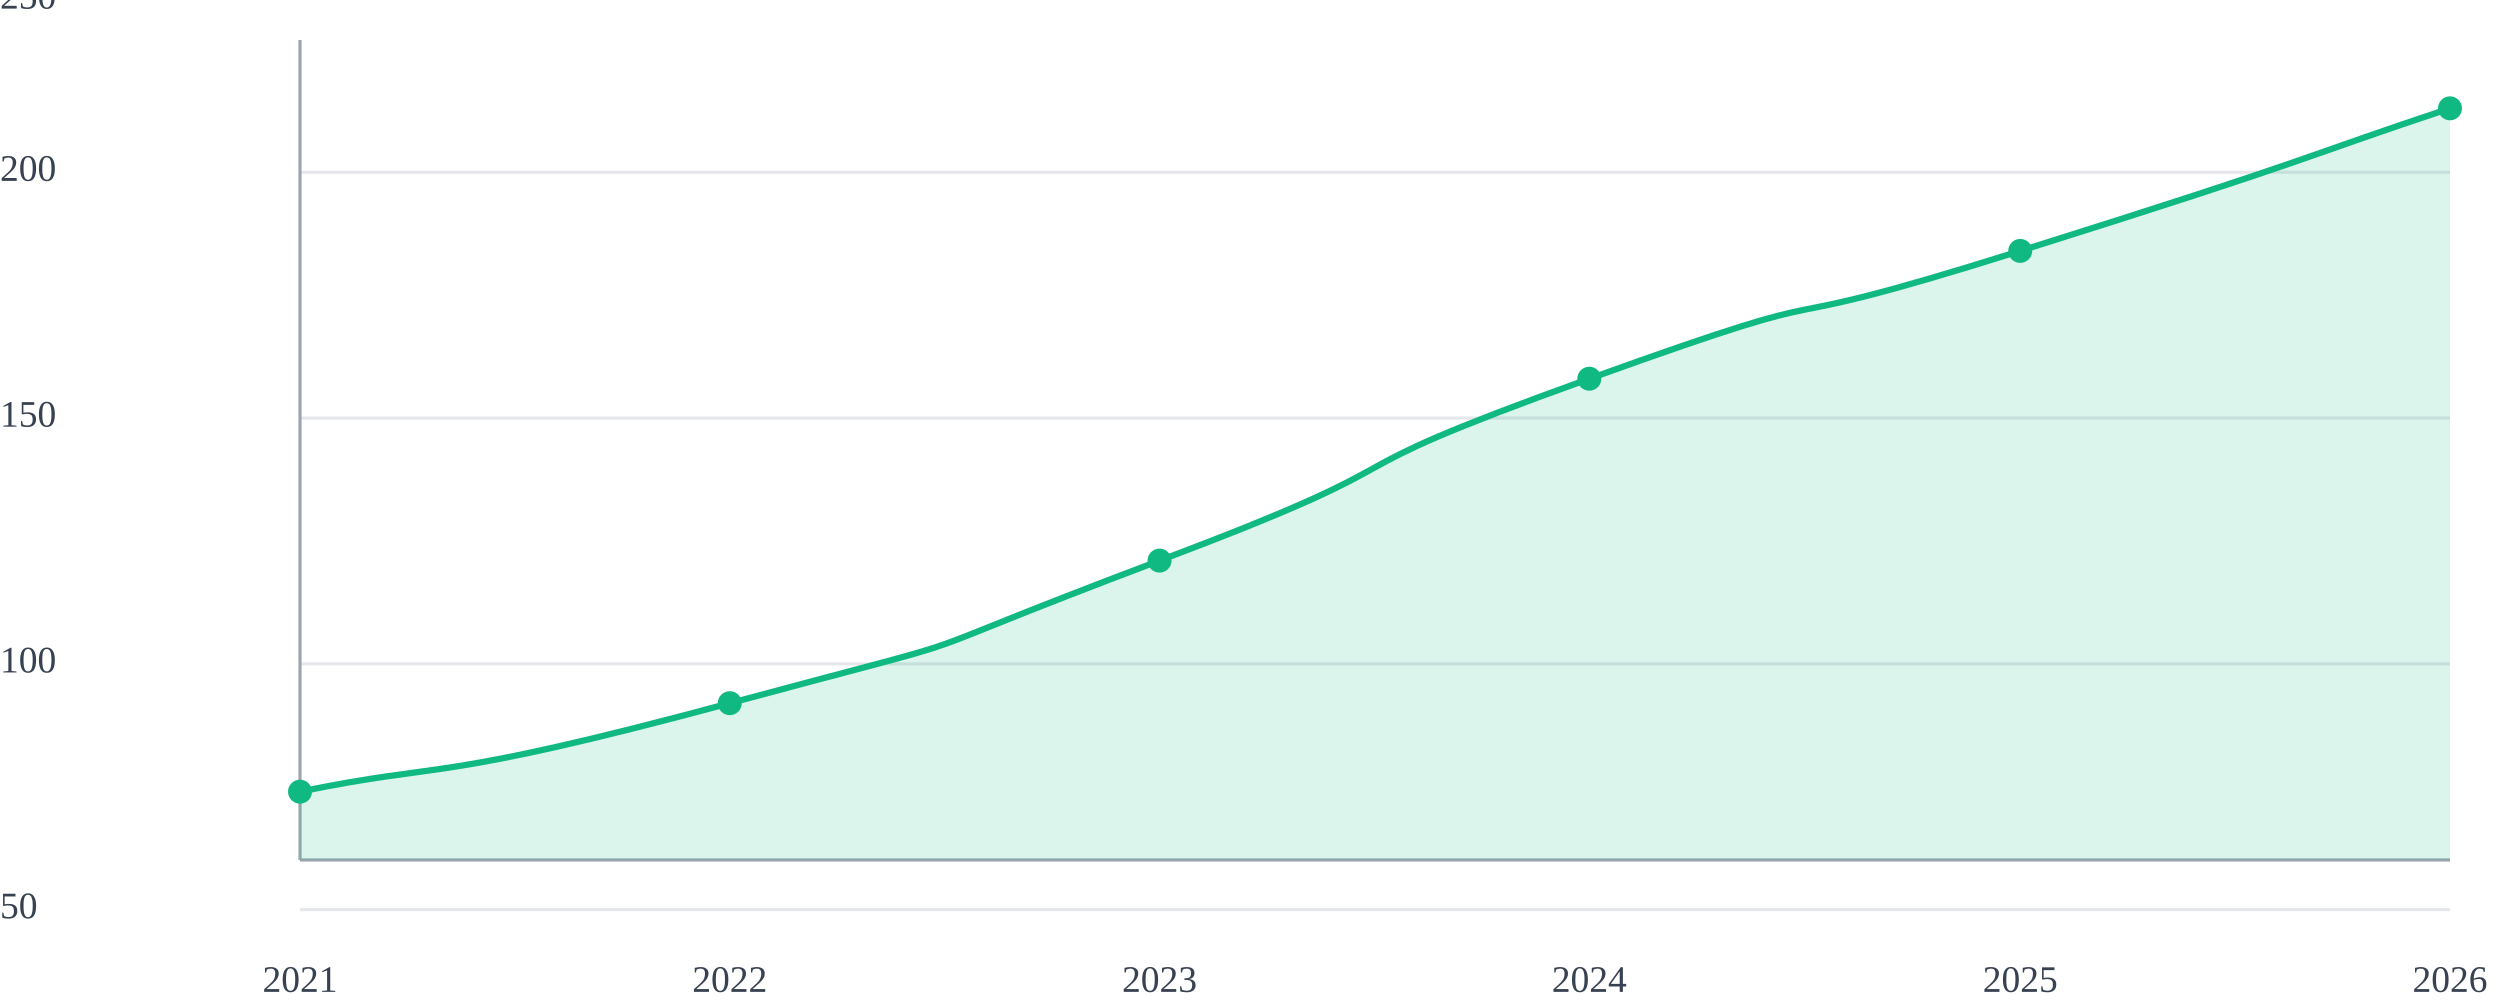
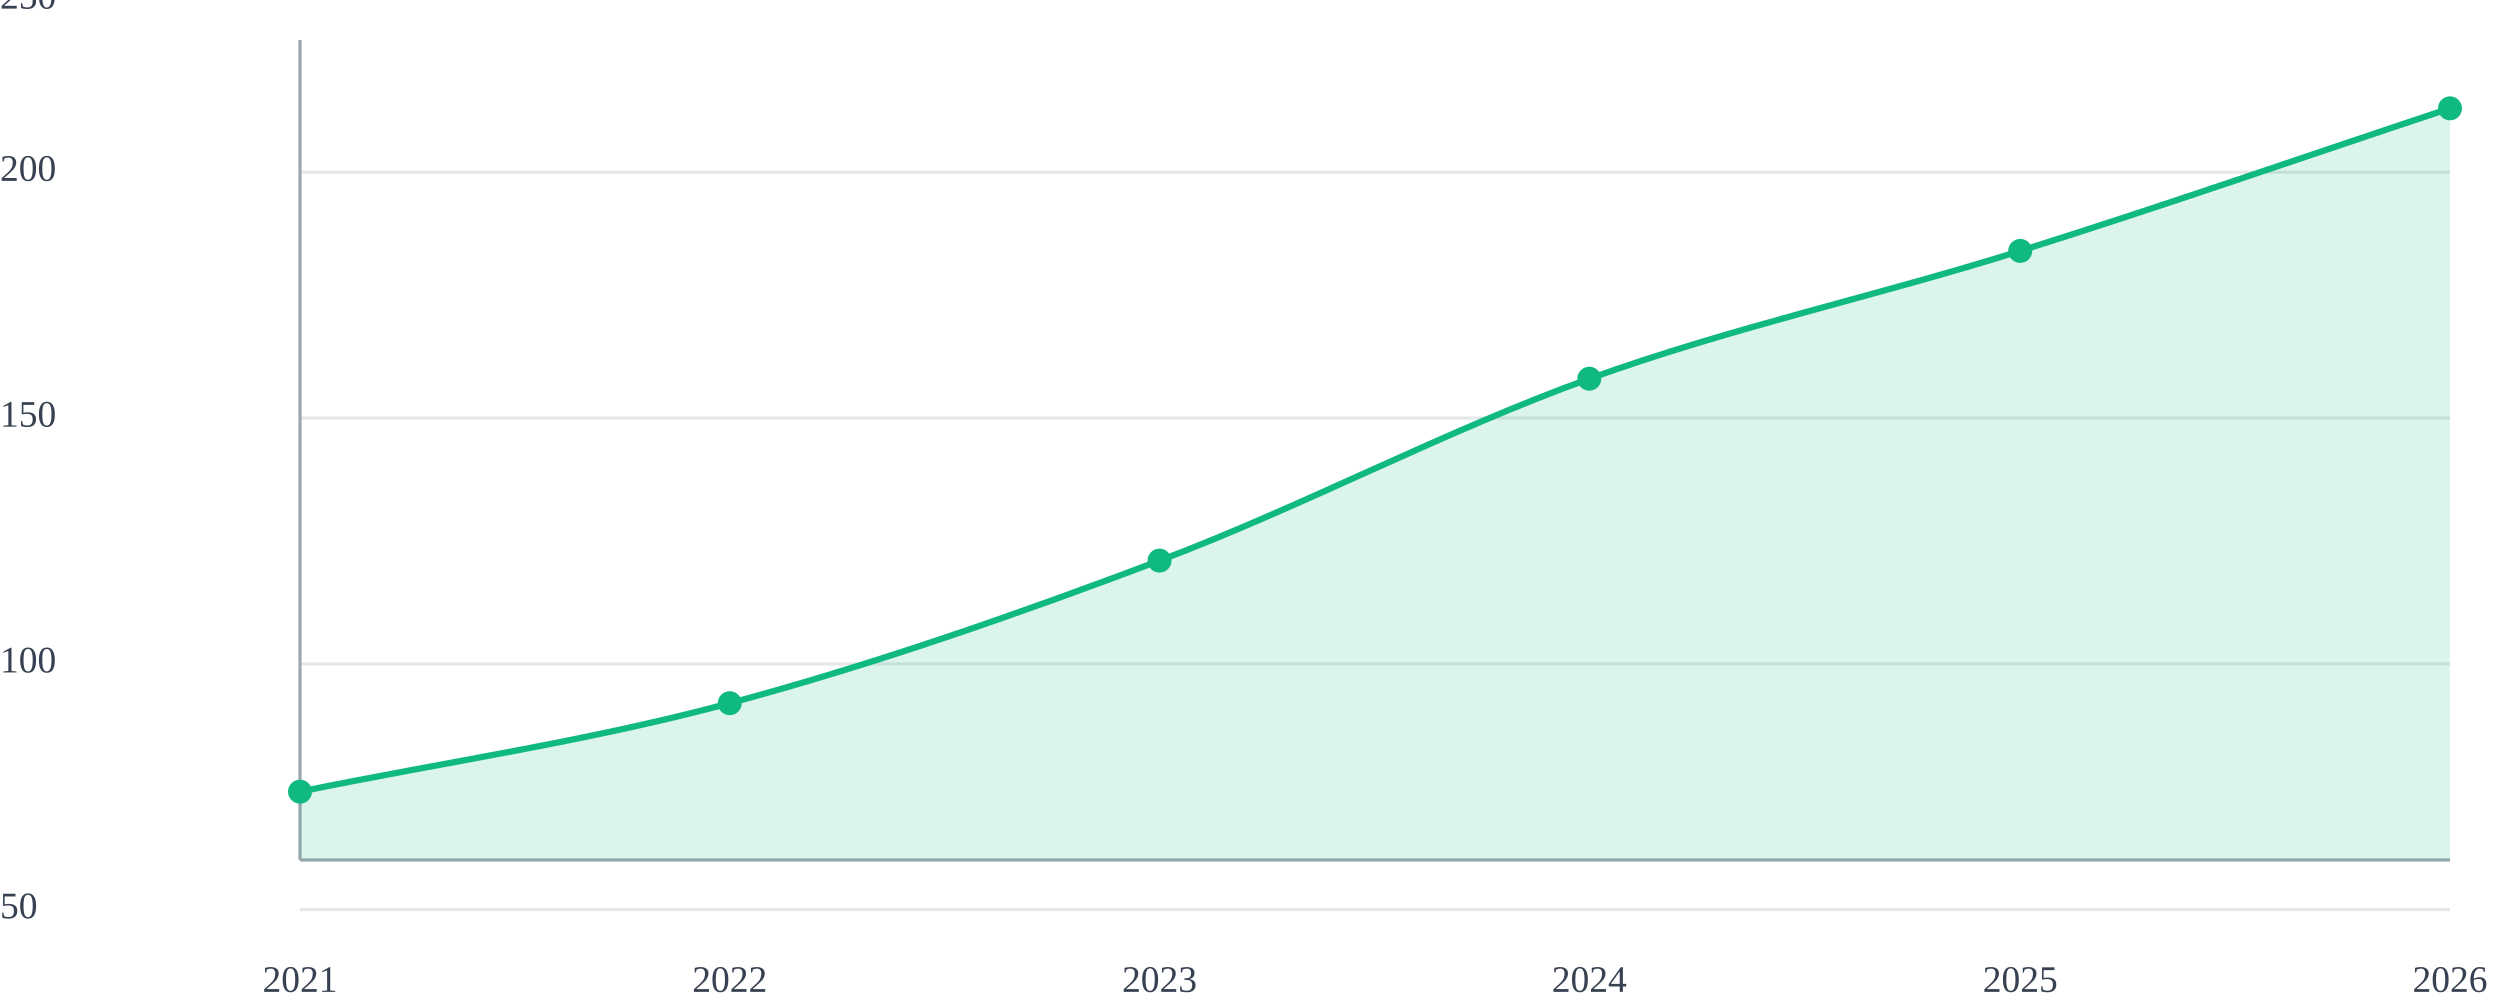
<svg xmlns="http://www.w3.org/2000/svg" width="800" height="320" viewBox="0 0 800 320">
  <svg x="0" y="0" width="800" height="320" viewBox="0 0 100 100" preserveAspectRatio="none">
    <line x1="12" x2="98" y1="90.965" y2="90.965" stroke="#e5e7eb" stroke-width="1" vector-effect="non-scaling-stroke" />
    <line x1="12" x2="98" y1="66.385" y2="66.385" stroke="#e5e7eb" stroke-width="1" vector-effect="non-scaling-stroke" />
    <line x1="12" x2="98" y1="41.805" y2="41.805" stroke="#e5e7eb" stroke-width="1" vector-effect="non-scaling-stroke" />
    <line x1="12" x2="98" y1="17.224" y2="17.224" stroke="#e5e7eb" stroke-width="1" vector-effect="non-scaling-stroke" />
    <line x1="12" x2="98" y1="-7.356" y2="-7.356" stroke="#e5e7eb" stroke-width="1" vector-effect="non-scaling-stroke" />
    <line x1="12" x2="12" y1="4" y2="86" stroke="#9ca3af" stroke-width="1" vector-effect="non-scaling-stroke" />
    <line x1="12" x2="98" y1="86" y2="86" stroke="#9ca3af" stroke-width="1" vector-effect="non-scaling-stroke" />
-     <path class="series-0" d="M12,79.167 C18.017,76.07 17.157,78.405 29.191,70.318 C41.224,62.231 34.348,67.417 46.381,56.061 C58.415,44.705 51.522,48.712 63.572,37.872 C75.622,27.032 68.76,34.553 80.809,25.09 C92.859,15.627 91.983,15.823 98,10.833 L98,86 L12,86 Z" fill="#10b981" fill-opacity="0.15" stroke="none" />
-     <path class="series-0" d="M12,79.167 C18.017,76.07 17.157,78.405 29.191,70.318 C41.224,62.231 34.348,67.417 46.381,56.061 C58.415,44.705 51.522,48.712 63.572,37.872 C75.622,27.032 68.76,34.553 80.809,25.09 C92.859,15.627 91.983,15.823 98,10.833" fill="none" stroke="#10b981" stroke-width="2" stroke-linecap="round" stroke-linejoin="round" vector-effect="non-scaling-stroke" />
+     <path class="series-0" d="M12,79.167 C17.73,76.217 23.46,74.169 29.191,70.318 C34.921,66.467 40.651,61.469 46.381,56.061 C52.111,50.654 57.842,43.028 63.572,37.872 C69.318,32.702 75.064,29.603 80.809,25.09 C86.54,20.589 92.27,15.585 98,10.833 L98,86 L12,86 Z" fill="#10b981" fill-opacity="0.15" stroke="none" />
+     <path class="series-0" d="M12,79.167 C17.73,76.217 23.46,74.169 29.191,70.318 C34.921,66.467 40.651,61.469 46.381,56.061 C52.111,50.654 57.842,43.028 63.572,37.872 C69.318,32.702 75.064,29.603 80.809,25.09 C86.54,20.589 92.27,15.585 98,10.833" fill="none" stroke="#10b981" stroke-width="2" stroke-linecap="round" stroke-linejoin="round" vector-effect="non-scaling-stroke" />
    <g class="series-0">
      <ellipse cx="12" cy="79.167" rx="0.48" ry="1.2" fill="#10b981" />
      <ellipse id="svgraph-35-s0-pt-0" cx="12" cy="79.167" rx="1.6" ry="4" fill="transparent" tabindex="0" />
    </g>
    <g class="series-0">
      <ellipse cx="29.191" cy="70.318" rx="0.48" ry="1.2" fill="#10b981" />
      <ellipse id="svgraph-35-s0-pt-1" cx="29.191" cy="70.318" rx="1.6" ry="4" fill="transparent" tabindex="0" />
    </g>
    <g class="series-0">
      <ellipse cx="46.381" cy="56.061" rx="0.48" ry="1.2" fill="#10b981" />
      <ellipse id="svgraph-35-s0-pt-2" cx="46.381" cy="56.061" rx="1.6" ry="4" fill="transparent" tabindex="0" />
    </g>
    <g class="series-0">
      <ellipse cx="63.572" cy="37.872" rx="0.48" ry="1.2" fill="#10b981" />
      <ellipse id="svgraph-35-s0-pt-3" cx="63.572" cy="37.872" rx="1.6" ry="4" fill="transparent" tabindex="0" />
    </g>
    <g class="series-0">
      <ellipse cx="80.809" cy="25.09" rx="0.48" ry="1.2" fill="#10b981" />
      <ellipse id="svgraph-35-s0-pt-4" cx="80.809" cy="25.09" rx="1.6" ry="4" fill="transparent" tabindex="0" />
    </g>
    <g class="series-0">
      <ellipse cx="98" cy="10.833" rx="0.48" ry="1.2" fill="#10b981" />
      <ellipse id="svgraph-35-s0-pt-5" cx="98" cy="10.833" rx="1.6" ry="4" fill="transparent" tabindex="0" />
    </g>
  </svg>
  <text x="0" y="291.089" font-family="inherit" font-size="12" fill="#374151" text-anchor="start" dominant-baseline="middle">50</text>
  <text x="0" y="212.432" font-family="inherit" font-size="12" fill="#374151" text-anchor="start" dominant-baseline="middle">100</text>
  <text x="0" y="133.775" font-family="inherit" font-size="12" fill="#374151" text-anchor="start" dominant-baseline="middle">150</text>
  <text x="0" y="55.117" font-family="inherit" font-size="12" fill="#374151" text-anchor="start" dominant-baseline="middle">200</text>
  <text x="0" y="0" font-family="inherit" font-size="12" fill="#374151" text-anchor="start" dominant-baseline="middle">250</text>
  <text x="96" y="320" font-family="inherit" font-size="12" fill="#374151" text-anchor="middle" dominant-baseline="text-after-edge">2021</text>
  <text x="233.525" y="320" font-family="inherit" font-size="12" fill="#374151" text-anchor="middle" dominant-baseline="text-after-edge">2022</text>
  <text x="371.05" y="320" font-family="inherit" font-size="12" fill="#374151" text-anchor="middle" dominant-baseline="text-after-edge">2023</text>
  <text x="508.574" y="320" font-family="inherit" font-size="12" fill="#374151" text-anchor="middle" dominant-baseline="text-after-edge">2024</text>
  <text x="646.475" y="320" font-family="inherit" font-size="12" fill="#374151" text-anchor="middle" dominant-baseline="text-after-edge">2025</text>
  <text x="784" y="320" font-family="inherit" font-size="12" fill="#374151" text-anchor="middle" dominant-baseline="text-after-edge">2026</text>
</svg>
